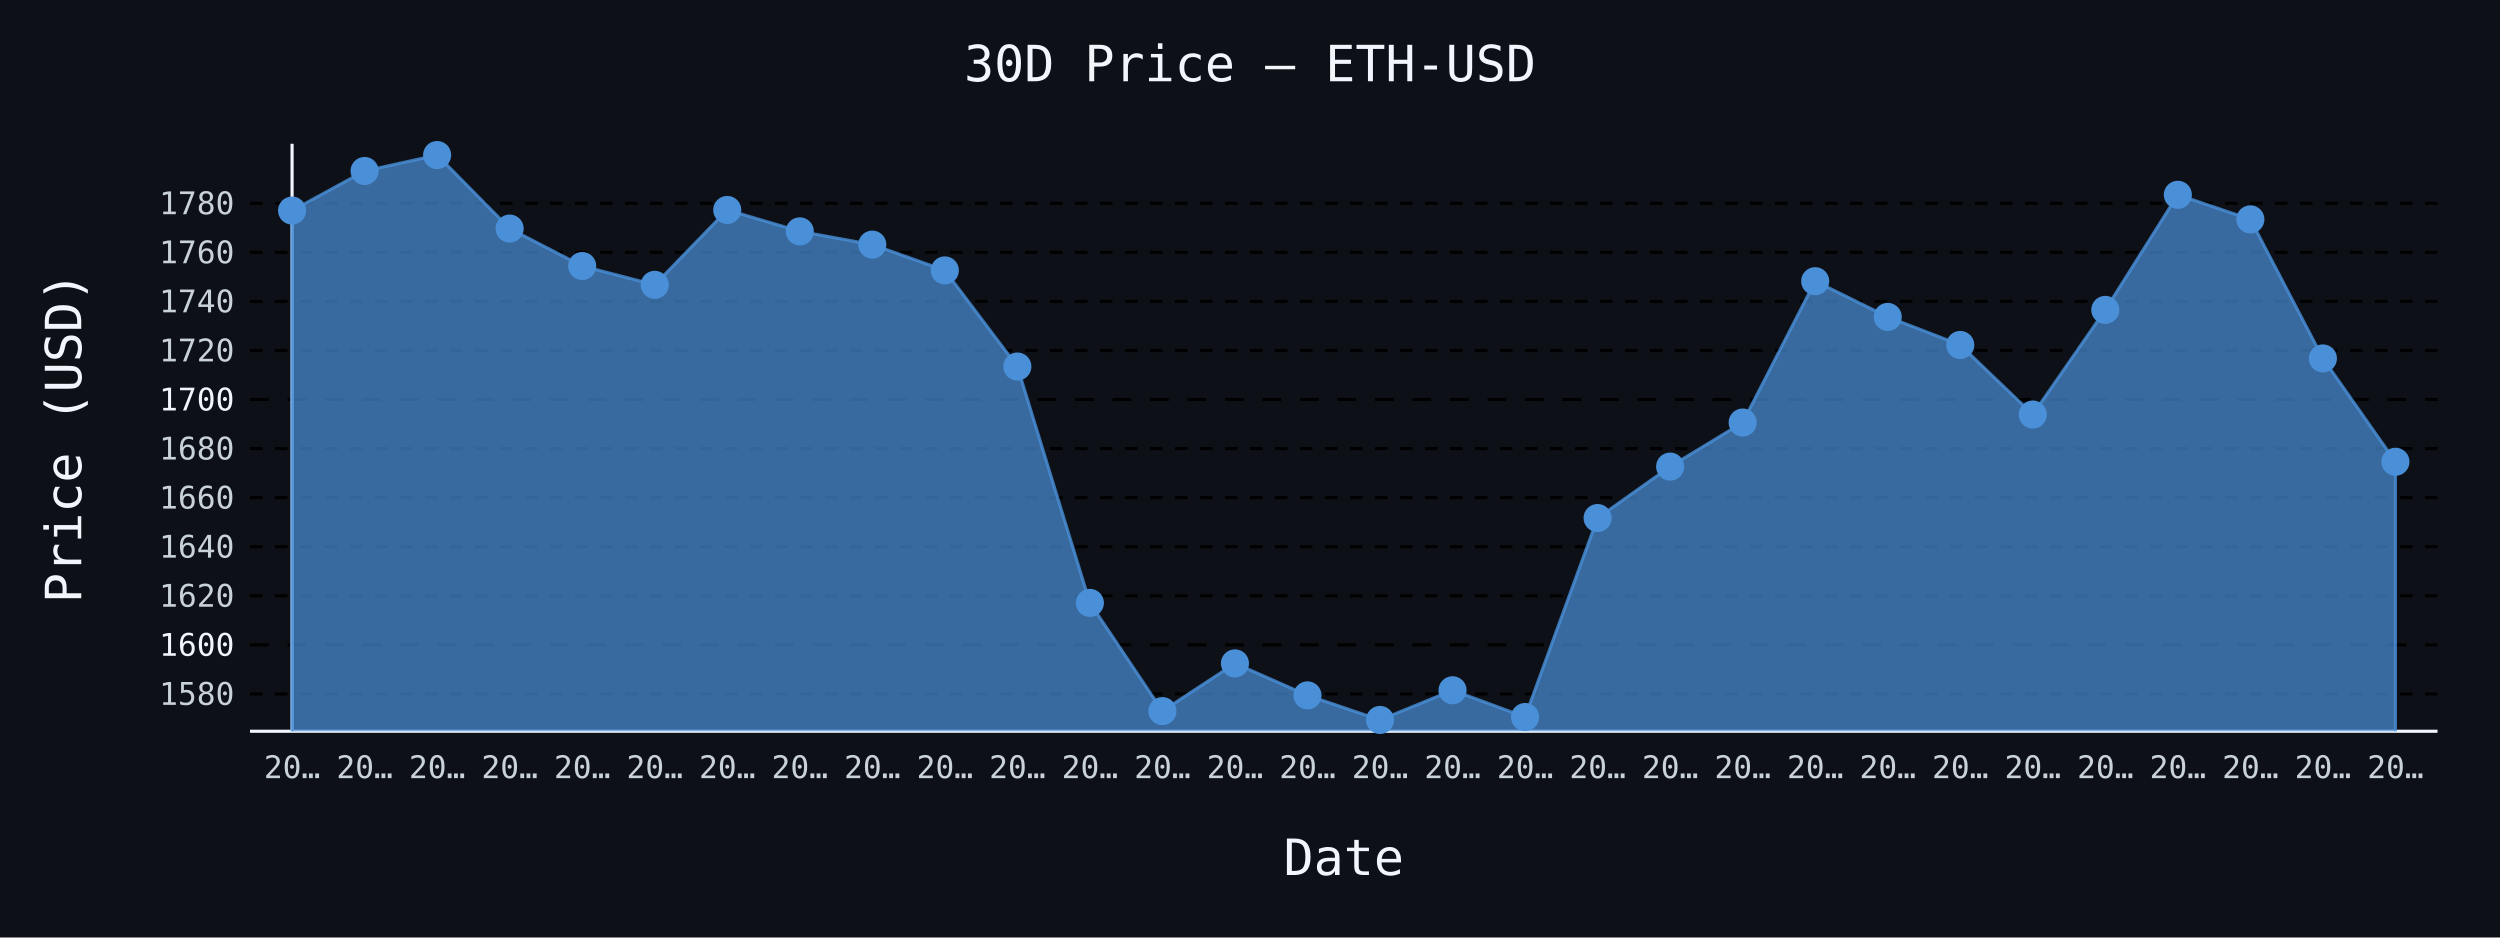
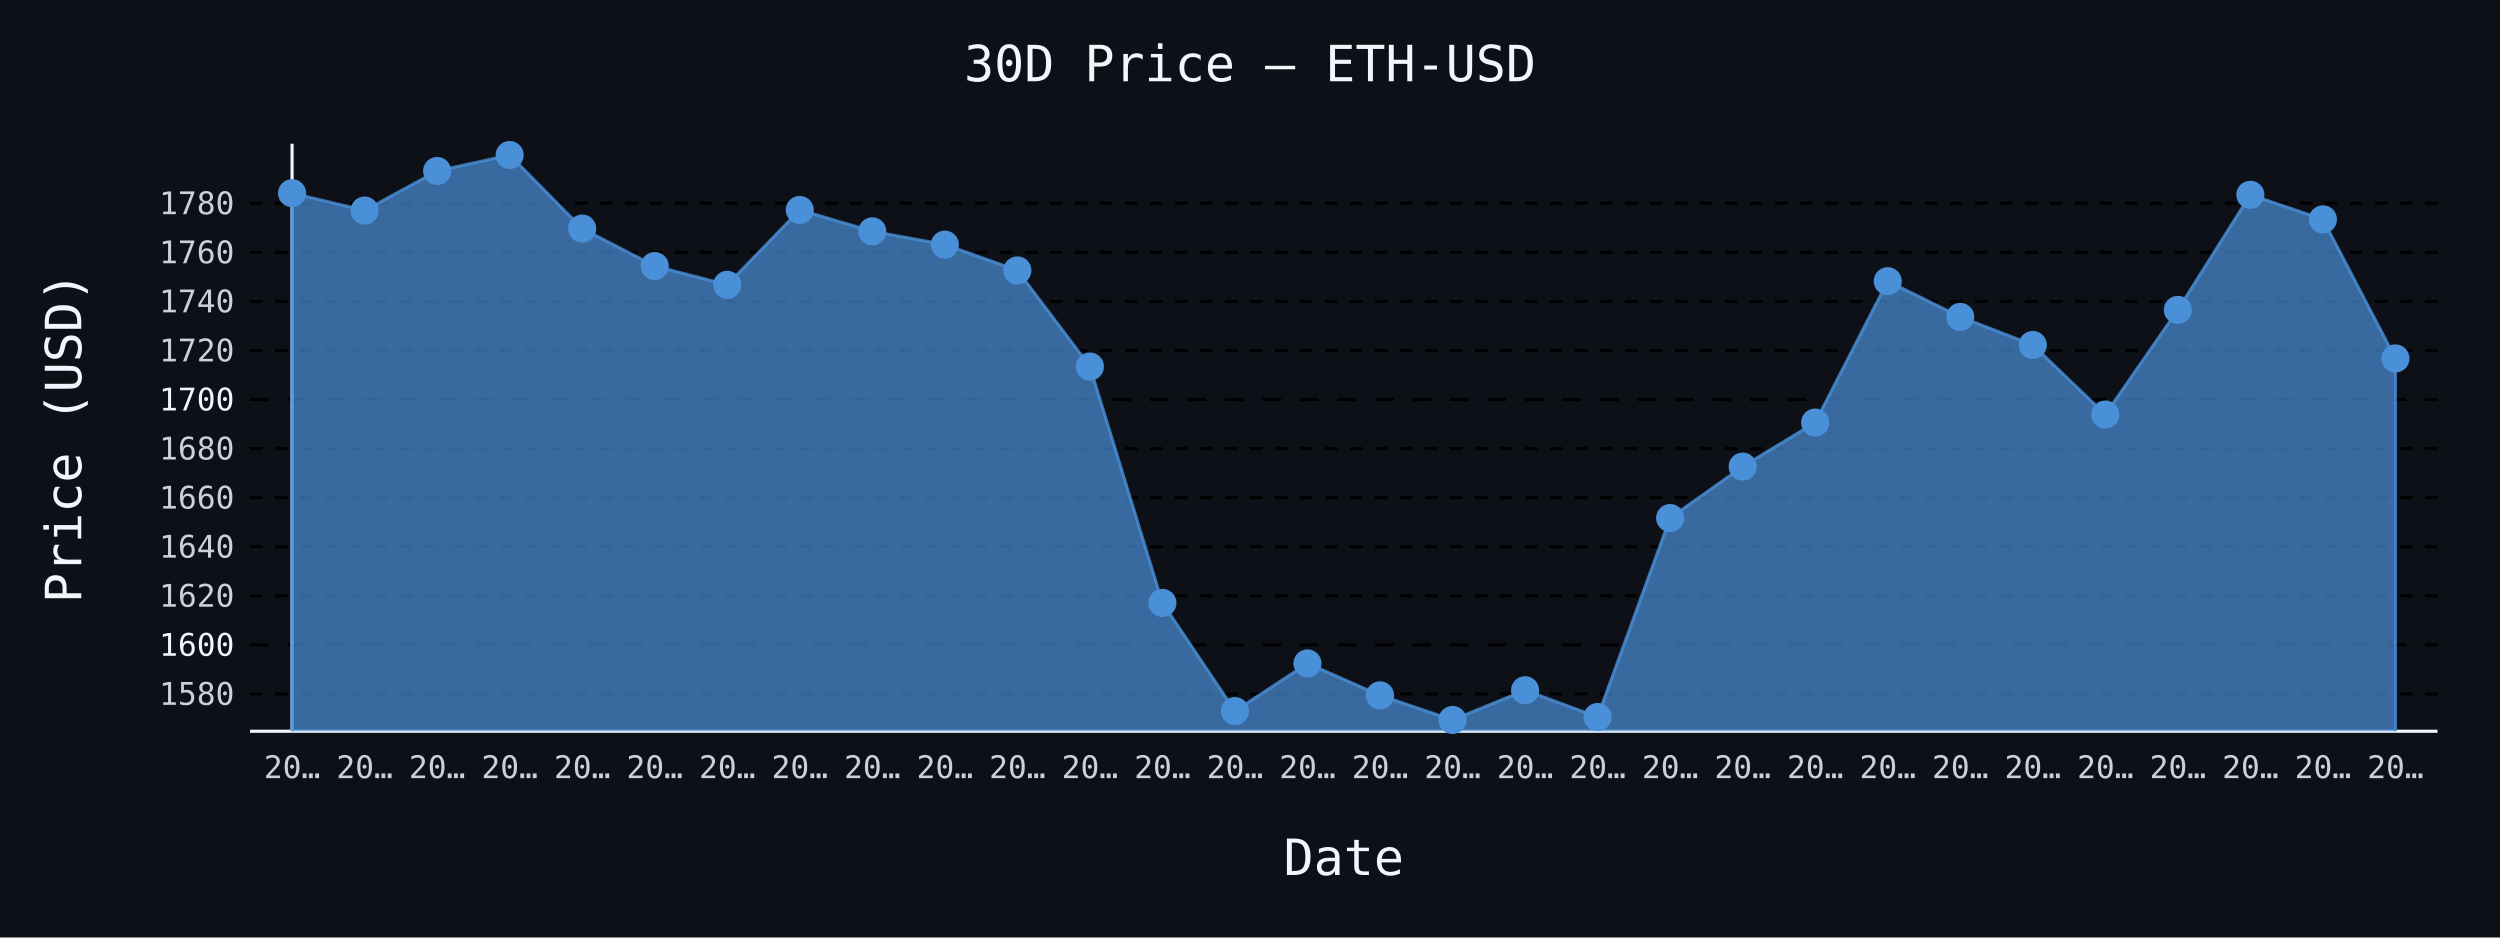
- <svg xmlns="http://www.w3.org/2000/svg" id="chart-e101d3e0-5593-4bc7-8178-a42c9692cce0" class="pygal-chart" viewBox="0 0 800 300">
+ <svg xmlns="http://www.w3.org/2000/svg" id="chart-2054fa6e-af9e-4953-a126-8d082560109c" class="pygal-chart" viewBox="0 0 800 300">
  <defs>
-     <style type="text/css">#chart-e101d3e0-5593-4bc7-8178-a42c9692cce0{-webkit-user-select:none;-webkit-font-smoothing:antialiased;font-family:monospace}#chart-e101d3e0-5593-4bc7-8178-a42c9692cce0 .title{font-family:monospace;font-size:16px}#chart-e101d3e0-5593-4bc7-8178-a42c9692cce0 .legends .legend text{font-family:monospace;font-size:14px}#chart-e101d3e0-5593-4bc7-8178-a42c9692cce0 .axis text{font-family:monospace;font-size:10px}#chart-e101d3e0-5593-4bc7-8178-a42c9692cce0 .axis text.major{font-family:monospace;font-size:10px}#chart-e101d3e0-5593-4bc7-8178-a42c9692cce0 .text-overlay text.value{font-family:monospace;font-size:16px}#chart-e101d3e0-5593-4bc7-8178-a42c9692cce0 .text-overlay text.label{font-family:monospace;font-size:10px}#chart-e101d3e0-5593-4bc7-8178-a42c9692cce0 .tooltip{font-family:monospace;font-size:14px}#chart-e101d3e0-5593-4bc7-8178-a42c9692cce0 text.no_data{font-family:monospace;font-size:64px}
- #chart-e101d3e0-5593-4bc7-8178-a42c9692cce0{background-color:#0d1117}#chart-e101d3e0-5593-4bc7-8178-a42c9692cce0 path,#chart-e101d3e0-5593-4bc7-8178-a42c9692cce0 line,#chart-e101d3e0-5593-4bc7-8178-a42c9692cce0 rect,#chart-e101d3e0-5593-4bc7-8178-a42c9692cce0 circle{-webkit-transition:150ms;-moz-transition:150ms;transition:150ms}#chart-e101d3e0-5593-4bc7-8178-a42c9692cce0 .graph &gt; .background{fill:#0d1117}#chart-e101d3e0-5593-4bc7-8178-a42c9692cce0 .plot &gt; .background{fill:#0d1117}#chart-e101d3e0-5593-4bc7-8178-a42c9692cce0 .graph{fill:#c9d1d9}#chart-e101d3e0-5593-4bc7-8178-a42c9692cce0 text.no_data{fill:#f0f6fc}#chart-e101d3e0-5593-4bc7-8178-a42c9692cce0 .title{fill:#f0f6fc}#chart-e101d3e0-5593-4bc7-8178-a42c9692cce0 .legends .legend text{fill:#c9d1d9}#chart-e101d3e0-5593-4bc7-8178-a42c9692cce0 .legends .legend:hover text{fill:#f0f6fc}#chart-e101d3e0-5593-4bc7-8178-a42c9692cce0 .axis .line{stroke:#f0f6fc}#chart-e101d3e0-5593-4bc7-8178-a42c9692cce0 .axis .guide.line{stroke:#8b949e}#chart-e101d3e0-5593-4bc7-8178-a42c9692cce0 .axis .major.line{stroke:#c9d1d9}#chart-e101d3e0-5593-4bc7-8178-a42c9692cce0 .axis text.major{fill:#f0f6fc}#chart-e101d3e0-5593-4bc7-8178-a42c9692cce0 .axis.y .guides:hover .guide.line,#chart-e101d3e0-5593-4bc7-8178-a42c9692cce0 .line-graph .axis.x .guides:hover .guide.line,#chart-e101d3e0-5593-4bc7-8178-a42c9692cce0 .stackedline-graph .axis.x .guides:hover .guide.line,#chart-e101d3e0-5593-4bc7-8178-a42c9692cce0 .xy-graph .axis.x .guides:hover .guide.line{stroke:#f0f6fc}#chart-e101d3e0-5593-4bc7-8178-a42c9692cce0 .axis .guides:hover text{fill:#f0f6fc}#chart-e101d3e0-5593-4bc7-8178-a42c9692cce0 .reactive{fill-opacity:.7;stroke-opacity:.8;stroke-width:1}#chart-e101d3e0-5593-4bc7-8178-a42c9692cce0 .ci{stroke:#c9d1d9}#chart-e101d3e0-5593-4bc7-8178-a42c9692cce0 .reactive.active,#chart-e101d3e0-5593-4bc7-8178-a42c9692cce0 .active .reactive{fill-opacity:.8;stroke-opacity:.9;stroke-width:4}#chart-e101d3e0-5593-4bc7-8178-a42c9692cce0 .ci .reactive.active{stroke-width:1.5}#chart-e101d3e0-5593-4bc7-8178-a42c9692cce0 .series text{fill:#f0f6fc}#chart-e101d3e0-5593-4bc7-8178-a42c9692cce0 .tooltip rect{fill:#0d1117;stroke:#f0f6fc;-webkit-transition:opacity 150ms;-moz-transition:opacity 150ms;transition:opacity 150ms}#chart-e101d3e0-5593-4bc7-8178-a42c9692cce0 .tooltip .label{fill:#c9d1d9}#chart-e101d3e0-5593-4bc7-8178-a42c9692cce0 .tooltip .label{fill:#c9d1d9}#chart-e101d3e0-5593-4bc7-8178-a42c9692cce0 .tooltip .legend{font-size:.8em;fill:#8b949e}#chart-e101d3e0-5593-4bc7-8178-a42c9692cce0 .tooltip .x_label{font-size:.6em;fill:#f0f6fc}#chart-e101d3e0-5593-4bc7-8178-a42c9692cce0 .tooltip .xlink{font-size:.5em;text-decoration:underline}#chart-e101d3e0-5593-4bc7-8178-a42c9692cce0 .tooltip .value{font-size:1.5em}#chart-e101d3e0-5593-4bc7-8178-a42c9692cce0 .bound{font-size:.5em}#chart-e101d3e0-5593-4bc7-8178-a42c9692cce0 .max-value{font-size:.75em;fill:#8b949e}#chart-e101d3e0-5593-4bc7-8178-a42c9692cce0 .map-element{fill:#0d1117;stroke:#8b949e !important}#chart-e101d3e0-5593-4bc7-8178-a42c9692cce0 .map-element .reactive{fill-opacity:inherit;stroke-opacity:inherit}#chart-e101d3e0-5593-4bc7-8178-a42c9692cce0 .color-0,#chart-e101d3e0-5593-4bc7-8178-a42c9692cce0 .color-0 a:visited{stroke:#4a90d9;fill:#4a90d9}#chart-e101d3e0-5593-4bc7-8178-a42c9692cce0 .text-overlay .color-0 text{fill:black}
- #chart-e101d3e0-5593-4bc7-8178-a42c9692cce0 text.no_data{text-anchor:middle}#chart-e101d3e0-5593-4bc7-8178-a42c9692cce0 .guide.line{fill:none}#chart-e101d3e0-5593-4bc7-8178-a42c9692cce0 .centered{text-anchor:middle}#chart-e101d3e0-5593-4bc7-8178-a42c9692cce0 .title{text-anchor:middle}#chart-e101d3e0-5593-4bc7-8178-a42c9692cce0 .legends .legend text{fill-opacity:1}#chart-e101d3e0-5593-4bc7-8178-a42c9692cce0 .axis.x text{text-anchor:middle}#chart-e101d3e0-5593-4bc7-8178-a42c9692cce0 .axis.x:not(.web) text[transform]{text-anchor:start}#chart-e101d3e0-5593-4bc7-8178-a42c9692cce0 .axis.x:not(.web) text[transform].backwards{text-anchor:end}#chart-e101d3e0-5593-4bc7-8178-a42c9692cce0 .axis.y text{text-anchor:end}#chart-e101d3e0-5593-4bc7-8178-a42c9692cce0 .axis.y text[transform].backwards{text-anchor:start}#chart-e101d3e0-5593-4bc7-8178-a42c9692cce0 .axis.y2 text{text-anchor:start}#chart-e101d3e0-5593-4bc7-8178-a42c9692cce0 .axis.y2 text[transform].backwards{text-anchor:end}#chart-e101d3e0-5593-4bc7-8178-a42c9692cce0 .axis .guide.line{stroke-dasharray:4,4;stroke:black}#chart-e101d3e0-5593-4bc7-8178-a42c9692cce0 .axis .major.guide.line{stroke-dasharray:6,6;stroke:black}#chart-e101d3e0-5593-4bc7-8178-a42c9692cce0 .horizontal .axis.y .guide.line,#chart-e101d3e0-5593-4bc7-8178-a42c9692cce0 .horizontal .axis.y2 .guide.line,#chart-e101d3e0-5593-4bc7-8178-a42c9692cce0 .vertical .axis.x .guide.line{opacity:0}#chart-e101d3e0-5593-4bc7-8178-a42c9692cce0 .horizontal .axis.always_show .guide.line,#chart-e101d3e0-5593-4bc7-8178-a42c9692cce0 .vertical .axis.always_show .guide.line{opacity:1 !important}#chart-e101d3e0-5593-4bc7-8178-a42c9692cce0 .axis.y .guides:hover .guide.line,#chart-e101d3e0-5593-4bc7-8178-a42c9692cce0 .axis.y2 .guides:hover .guide.line,#chart-e101d3e0-5593-4bc7-8178-a42c9692cce0 .axis.x .guides:hover .guide.line{opacity:1}#chart-e101d3e0-5593-4bc7-8178-a42c9692cce0 .axis .guides:hover text{opacity:1}#chart-e101d3e0-5593-4bc7-8178-a42c9692cce0 .nofill{fill:none}#chart-e101d3e0-5593-4bc7-8178-a42c9692cce0 .subtle-fill{fill-opacity:.2}#chart-e101d3e0-5593-4bc7-8178-a42c9692cce0 .dot{stroke-width:1px;fill-opacity:1;stroke-opacity:1}#chart-e101d3e0-5593-4bc7-8178-a42c9692cce0 .dot.active{stroke-width:5px}#chart-e101d3e0-5593-4bc7-8178-a42c9692cce0 .dot.negative{fill:transparent}#chart-e101d3e0-5593-4bc7-8178-a42c9692cce0 text,#chart-e101d3e0-5593-4bc7-8178-a42c9692cce0 tspan{stroke:none !important}#chart-e101d3e0-5593-4bc7-8178-a42c9692cce0 .series text.active{opacity:1}#chart-e101d3e0-5593-4bc7-8178-a42c9692cce0 .tooltip rect{fill-opacity:.95;stroke-width:.5}#chart-e101d3e0-5593-4bc7-8178-a42c9692cce0 .tooltip text{fill-opacity:1}#chart-e101d3e0-5593-4bc7-8178-a42c9692cce0 .showable{visibility:hidden}#chart-e101d3e0-5593-4bc7-8178-a42c9692cce0 .showable.shown{visibility:visible}#chart-e101d3e0-5593-4bc7-8178-a42c9692cce0 .gauge-background{fill:rgba(229,229,229,1);stroke:none}#chart-e101d3e0-5593-4bc7-8178-a42c9692cce0 .bg-lines{stroke:#0d1117;stroke-width:2px}</style>
+     <style type="text/css">#chart-2054fa6e-af9e-4953-a126-8d082560109c{-webkit-user-select:none;-webkit-font-smoothing:antialiased;font-family:monospace}#chart-2054fa6e-af9e-4953-a126-8d082560109c .title{font-family:monospace;font-size:16px}#chart-2054fa6e-af9e-4953-a126-8d082560109c .legends .legend text{font-family:monospace;font-size:14px}#chart-2054fa6e-af9e-4953-a126-8d082560109c .axis text{font-family:monospace;font-size:10px}#chart-2054fa6e-af9e-4953-a126-8d082560109c .axis text.major{font-family:monospace;font-size:10px}#chart-2054fa6e-af9e-4953-a126-8d082560109c .text-overlay text.value{font-family:monospace;font-size:16px}#chart-2054fa6e-af9e-4953-a126-8d082560109c .text-overlay text.label{font-family:monospace;font-size:10px}#chart-2054fa6e-af9e-4953-a126-8d082560109c .tooltip{font-family:monospace;font-size:14px}#chart-2054fa6e-af9e-4953-a126-8d082560109c text.no_data{font-family:monospace;font-size:64px}
+ #chart-2054fa6e-af9e-4953-a126-8d082560109c{background-color:#0d1117}#chart-2054fa6e-af9e-4953-a126-8d082560109c path,#chart-2054fa6e-af9e-4953-a126-8d082560109c line,#chart-2054fa6e-af9e-4953-a126-8d082560109c rect,#chart-2054fa6e-af9e-4953-a126-8d082560109c circle{-webkit-transition:150ms;-moz-transition:150ms;transition:150ms}#chart-2054fa6e-af9e-4953-a126-8d082560109c .graph &gt; .background{fill:#0d1117}#chart-2054fa6e-af9e-4953-a126-8d082560109c .plot &gt; .background{fill:#0d1117}#chart-2054fa6e-af9e-4953-a126-8d082560109c .graph{fill:#c9d1d9}#chart-2054fa6e-af9e-4953-a126-8d082560109c text.no_data{fill:#f0f6fc}#chart-2054fa6e-af9e-4953-a126-8d082560109c .title{fill:#f0f6fc}#chart-2054fa6e-af9e-4953-a126-8d082560109c .legends .legend text{fill:#c9d1d9}#chart-2054fa6e-af9e-4953-a126-8d082560109c .legends .legend:hover text{fill:#f0f6fc}#chart-2054fa6e-af9e-4953-a126-8d082560109c .axis .line{stroke:#f0f6fc}#chart-2054fa6e-af9e-4953-a126-8d082560109c .axis .guide.line{stroke:#8b949e}#chart-2054fa6e-af9e-4953-a126-8d082560109c .axis .major.line{stroke:#c9d1d9}#chart-2054fa6e-af9e-4953-a126-8d082560109c .axis text.major{fill:#f0f6fc}#chart-2054fa6e-af9e-4953-a126-8d082560109c .axis.y .guides:hover .guide.line,#chart-2054fa6e-af9e-4953-a126-8d082560109c .line-graph .axis.x .guides:hover .guide.line,#chart-2054fa6e-af9e-4953-a126-8d082560109c .stackedline-graph .axis.x .guides:hover .guide.line,#chart-2054fa6e-af9e-4953-a126-8d082560109c .xy-graph .axis.x .guides:hover .guide.line{stroke:#f0f6fc}#chart-2054fa6e-af9e-4953-a126-8d082560109c .axis .guides:hover text{fill:#f0f6fc}#chart-2054fa6e-af9e-4953-a126-8d082560109c .reactive{fill-opacity:.7;stroke-opacity:.8;stroke-width:1}#chart-2054fa6e-af9e-4953-a126-8d082560109c .ci{stroke:#c9d1d9}#chart-2054fa6e-af9e-4953-a126-8d082560109c .reactive.active,#chart-2054fa6e-af9e-4953-a126-8d082560109c .active .reactive{fill-opacity:.8;stroke-opacity:.9;stroke-width:4}#chart-2054fa6e-af9e-4953-a126-8d082560109c .ci .reactive.active{stroke-width:1.5}#chart-2054fa6e-af9e-4953-a126-8d082560109c .series text{fill:#f0f6fc}#chart-2054fa6e-af9e-4953-a126-8d082560109c .tooltip rect{fill:#0d1117;stroke:#f0f6fc;-webkit-transition:opacity 150ms;-moz-transition:opacity 150ms;transition:opacity 150ms}#chart-2054fa6e-af9e-4953-a126-8d082560109c .tooltip .label{fill:#c9d1d9}#chart-2054fa6e-af9e-4953-a126-8d082560109c .tooltip .label{fill:#c9d1d9}#chart-2054fa6e-af9e-4953-a126-8d082560109c .tooltip .legend{font-size:.8em;fill:#8b949e}#chart-2054fa6e-af9e-4953-a126-8d082560109c .tooltip .x_label{font-size:.6em;fill:#f0f6fc}#chart-2054fa6e-af9e-4953-a126-8d082560109c .tooltip .xlink{font-size:.5em;text-decoration:underline}#chart-2054fa6e-af9e-4953-a126-8d082560109c .tooltip .value{font-size:1.5em}#chart-2054fa6e-af9e-4953-a126-8d082560109c .bound{font-size:.5em}#chart-2054fa6e-af9e-4953-a126-8d082560109c .max-value{font-size:.75em;fill:#8b949e}#chart-2054fa6e-af9e-4953-a126-8d082560109c .map-element{fill:#0d1117;stroke:#8b949e !important}#chart-2054fa6e-af9e-4953-a126-8d082560109c .map-element .reactive{fill-opacity:inherit;stroke-opacity:inherit}#chart-2054fa6e-af9e-4953-a126-8d082560109c .color-0,#chart-2054fa6e-af9e-4953-a126-8d082560109c .color-0 a:visited{stroke:#4a90d9;fill:#4a90d9}#chart-2054fa6e-af9e-4953-a126-8d082560109c .text-overlay .color-0 text{fill:black}
+ #chart-2054fa6e-af9e-4953-a126-8d082560109c text.no_data{text-anchor:middle}#chart-2054fa6e-af9e-4953-a126-8d082560109c .guide.line{fill:none}#chart-2054fa6e-af9e-4953-a126-8d082560109c .centered{text-anchor:middle}#chart-2054fa6e-af9e-4953-a126-8d082560109c .title{text-anchor:middle}#chart-2054fa6e-af9e-4953-a126-8d082560109c .legends .legend text{fill-opacity:1}#chart-2054fa6e-af9e-4953-a126-8d082560109c .axis.x text{text-anchor:middle}#chart-2054fa6e-af9e-4953-a126-8d082560109c .axis.x:not(.web) text[transform]{text-anchor:start}#chart-2054fa6e-af9e-4953-a126-8d082560109c .axis.x:not(.web) text[transform].backwards{text-anchor:end}#chart-2054fa6e-af9e-4953-a126-8d082560109c .axis.y text{text-anchor:end}#chart-2054fa6e-af9e-4953-a126-8d082560109c .axis.y text[transform].backwards{text-anchor:start}#chart-2054fa6e-af9e-4953-a126-8d082560109c .axis.y2 text{text-anchor:start}#chart-2054fa6e-af9e-4953-a126-8d082560109c .axis.y2 text[transform].backwards{text-anchor:end}#chart-2054fa6e-af9e-4953-a126-8d082560109c .axis .guide.line{stroke-dasharray:4,4;stroke:black}#chart-2054fa6e-af9e-4953-a126-8d082560109c .axis .major.guide.line{stroke-dasharray:6,6;stroke:black}#chart-2054fa6e-af9e-4953-a126-8d082560109c .horizontal .axis.y .guide.line,#chart-2054fa6e-af9e-4953-a126-8d082560109c .horizontal .axis.y2 .guide.line,#chart-2054fa6e-af9e-4953-a126-8d082560109c .vertical .axis.x .guide.line{opacity:0}#chart-2054fa6e-af9e-4953-a126-8d082560109c .horizontal .axis.always_show .guide.line,#chart-2054fa6e-af9e-4953-a126-8d082560109c .vertical .axis.always_show .guide.line{opacity:1 !important}#chart-2054fa6e-af9e-4953-a126-8d082560109c .axis.y .guides:hover .guide.line,#chart-2054fa6e-af9e-4953-a126-8d082560109c .axis.y2 .guides:hover .guide.line,#chart-2054fa6e-af9e-4953-a126-8d082560109c .axis.x .guides:hover .guide.line{opacity:1}#chart-2054fa6e-af9e-4953-a126-8d082560109c .axis .guides:hover text{opacity:1}#chart-2054fa6e-af9e-4953-a126-8d082560109c .nofill{fill:none}#chart-2054fa6e-af9e-4953-a126-8d082560109c .subtle-fill{fill-opacity:.2}#chart-2054fa6e-af9e-4953-a126-8d082560109c .dot{stroke-width:1px;fill-opacity:1;stroke-opacity:1}#chart-2054fa6e-af9e-4953-a126-8d082560109c .dot.active{stroke-width:5px}#chart-2054fa6e-af9e-4953-a126-8d082560109c .dot.negative{fill:transparent}#chart-2054fa6e-af9e-4953-a126-8d082560109c text,#chart-2054fa6e-af9e-4953-a126-8d082560109c tspan{stroke:none !important}#chart-2054fa6e-af9e-4953-a126-8d082560109c .series text.active{opacity:1}#chart-2054fa6e-af9e-4953-a126-8d082560109c .tooltip rect{fill-opacity:.95;stroke-width:.5}#chart-2054fa6e-af9e-4953-a126-8d082560109c .tooltip text{fill-opacity:1}#chart-2054fa6e-af9e-4953-a126-8d082560109c .showable{visibility:hidden}#chart-2054fa6e-af9e-4953-a126-8d082560109c .showable.shown{visibility:visible}#chart-2054fa6e-af9e-4953-a126-8d082560109c .gauge-background{fill:rgba(229,229,229,1);stroke:none}#chart-2054fa6e-af9e-4953-a126-8d082560109c .bg-lines{stroke:#0d1117;stroke-width:2px}</style>
  </defs>
  <g class="graph line-graph vertical">
    <rect x="0" y="0" width="800" height="300" class="background" />
    <g transform="translate(80, 46)" class="plot">
      <rect x="0" y="0" width="700.0" height="188" class="background" />
      <g class="axis y always_show">
        <path d="M0 188 h700" class="line" />
        <g class="guides">
          <path d="M0 176.048 h700" class="guide line" />
          <text x="-5" y="179.548" class="">1580</text>
        </g>
        <g class="guides">
          <path d="M0 160.348 h700" class="major guide line" />
          <text x="-5" y="163.848" class="major">1600</text>
        </g>
        <g class="guides">
          <path d="M0 144.648 h700" class="guide line" />
          <text x="-5" y="148.148" class="">1620</text>
        </g>
        <g class="guides">
          <path d="M0 128.948 h700" class="guide line" />
          <text x="-5" y="132.448" class="">1640</text>
        </g>
        <g class="guides">
          <path d="M0 113.248 h700" class="guide line" />
          <text x="-5" y="116.748" class="">1660</text>
        </g>
        <g class="guides">
          <path d="M0 97.548 h700" class="guide line" />
          <text x="-5" y="101.048" class="">1680</text>
        </g>
        <g class="guides">
          <path d="M0 81.848 h700" class="major guide line" />
          <text x="-5" y="85.348" class="major">1700</text>
        </g>
        <g class="guides">
          <path d="M0 66.148 h700" class="guide line" />
          <text x="-5" y="69.648" class="">1720</text>
        </g>
        <g class="guides">
          <path d="M0 50.448 h700" class="guide line" />
          <text x="-5" y="53.948" class="">1740</text>
        </g>
        <g class="guides">
          <path d="M0 34.748 h700" class="guide line" />
          <text x="-5" y="38.248" class="">1760</text>
        </g>
        <g class="guides">
          <path d="M0 19.048 h700" class="guide line" />
          <text x="-5" y="22.548" class="">1780</text>
        </g>
      </g>
      <g class="axis x">
        <g class="guides">
          <path d="M13.462 0 v188" class="line" />
          <text x="13.462" y="203.0" class="">20…</text>
        </g>
        <g class="guides">
          <path d="M36.671 0 v188" class="guide line" />
          <text x="36.671" y="203.0" class="">20…</text>
        </g>
        <g class="guides">
          <path d="M59.881 0 v188" class="guide line" />
          <text x="59.881" y="203.0" class="">20…</text>
        </g>
        <g class="guides">
          <path d="M83.09 0 v188" class="guide line" />
          <text x="83.09" y="203.0" class="">20…</text>
        </g>
        <g class="guides">
          <path d="M106.3 0 v188" class="guide line" />
          <text x="106.3" y="203.0" class="">20…</text>
        </g>
        <g class="guides">
          <path d="M129.509 0 v188" class="guide line" />
          <text x="129.509" y="203.0" class="">20…</text>
        </g>
        <g class="guides">
          <path d="M152.719 0 v188" class="guide line" />
          <text x="152.719" y="203.0" class="">20…</text>
        </g>
        <g class="guides">
          <path d="M175.928 0 v188" class="guide line" />
          <text x="175.928" y="203.0" class="">20…</text>
        </g>
        <g class="guides">
          <path d="M199.138 0 v188" class="guide line" />
          <text x="199.138" y="203.0" class="">20…</text>
        </g>
        <g class="guides">
          <path d="M222.347 0 v188" class="guide line" />
          <text x="222.347" y="203.0" class="">20…</text>
        </g>
        <g class="guides">
          <path d="M245.557 0 v188" class="guide line" />
          <text x="245.557" y="203.0" class="">20…</text>
        </g>
        <g class="guides">
          <path d="M268.767 0 v188" class="guide line" />
          <text x="268.767" y="203.0" class="">20…</text>
        </g>
        <g class="guides">
          <path d="M291.976 0 v188" class="guide line" />
          <text x="291.976" y="203.0" class="">20…</text>
        </g>
        <g class="guides">
          <path d="M315.186 0 v188" class="guide line" />
          <text x="315.186" y="203.0" class="">20…</text>
        </g>
        <g class="guides">
          <path d="M338.395 0 v188" class="guide line" />
          <text x="338.395" y="203.0" class="">20…</text>
        </g>
        <g class="guides">
          <path d="M361.605 0 v188" class="guide line" />
          <text x="361.605" y="203.0" class="">20…</text>
        </g>
        <g class="guides">
          <path d="M384.814 0 v188" class="guide line" />
          <text x="384.814" y="203.0" class="">20…</text>
        </g>
        <g class="guides">
          <path d="M408.024 0 v188" class="guide line" />
          <text x="408.024" y="203.0" class="">20…</text>
        </g>
        <g class="guides">
          <path d="M431.233 0 v188" class="guide line" />
          <text x="431.233" y="203.0" class="">20…</text>
        </g>
        <g class="guides">
          <path d="M454.443 0 v188" class="guide line" />
          <text x="454.443" y="203.0" class="">20…</text>
        </g>
        <g class="guides">
          <path d="M477.653 0 v188" class="guide line" />
          <text x="477.653" y="203.0" class="">20…</text>
        </g>
        <g class="guides">
          <path d="M500.862 0 v188" class="guide line" />
          <text x="500.862" y="203.0" class="">20…</text>
        </g>
        <g class="guides">
          <path d="M524.072 0 v188" class="guide line" />
          <text x="524.072" y="203.0" class="">20…</text>
        </g>
        <g class="guides">
          <path d="M547.281 0 v188" class="guide line" />
          <text x="547.281" y="203.0" class="">20…</text>
        </g>
        <g class="guides">
          <path d="M570.491 0 v188" class="guide line" />
          <text x="570.491" y="203.0" class="">20…</text>
        </g>
        <g class="guides">
          <path d="M593.7 0 v188" class="guide line" />
          <text x="593.7" y="203.0" class="">20…</text>
        </g>
        <g class="guides">
          <path d="M616.91 0 v188" class="guide line" />
          <text x="616.91" y="203.0" class="">20…</text>
        </g>
        <g class="guides">
          <path d="M640.119 0 v188" class="guide line" />
          <text x="640.119" y="203.0" class="">20…</text>
        </g>
        <g class="guides">
          <path d="M663.329 0 v188" class="guide line" />
          <text x="663.329" y="203.0" class="">20…</text>
        </g>
        <g class="guides">
          <path d="M686.538 0 v188" class="guide line" />
          <text x="686.538" y="203.0" class="">20…</text>
        </g>
      </g>
      <g class="series serie-0 color-0">
-         <path d="M13.462 188 L13.462 21.38 36.671 8.718 59.881 3.615 83.09 27.142 106.3 39.129 129.509 45.15 152.719 21.184 175.928 28.037 199.138 32.283 222.347 40.534 245.557 71.29 268.767 146.932 291.976 181.551 315.186 166.29 338.395 176.519 361.605 184.385 384.814 174.886 408.024 183.443 431.233 119.771 454.443 103.31 477.653 89.212 500.862 43.98 524.072 55.417 547.281 64.39 570.491 86.652 593.7 53.164 616.91 16.332 640.119 24.198 663.329 68.7 686.538 101.764 686.538 188" class="line reactive" />
+         <path d="M13.462 188 L13.462 15.806 36.671 21.38 59.881 8.718 83.09 3.615 106.3 27.142 129.509 39.129 152.719 45.15 175.928 21.184 199.138 28.037 222.347 32.283 245.557 40.534 268.767 71.29 291.976 146.932 315.186 181.551 338.395 166.29 361.605 176.519 384.814 184.385 408.024 174.886 431.233 183.443 454.443 119.771 477.653 103.31 500.862 89.212 524.072 43.98 547.281 55.417 570.491 64.39 593.7 86.652 616.91 53.164 640.119 16.332 663.329 24.198 686.538 68.7 686.538 188" class="line reactive" />
      </g>
    </g>
    <g class="titles">
      <text x="400.0" y="26" class="title plot_title">30D Price — ETH-USD</text>
      <text x="430.0" y="280" class="title">Date</text>
      <text x="0" y="166.0" class="title" transform="rotate(-90 0 140)">Price (USD)</text>
    </g>
    <g transform="translate(80, 46)" class="plot overlay">
      <g class="series serie-0 color-0">
        <g class="dots">
-           <circle cx="13.462" cy="21.38" r="4" class="dot reactive tooltip-trigger" />
-         </g>
-         <g class="dots">
-           <circle cx="36.671" cy="8.718" r="4" class="dot reactive tooltip-trigger" />
-         </g>
-         <g class="dots">
-           <circle cx="59.881" cy="3.615" r="4" class="dot reactive tooltip-trigger" />
-         </g>
-         <g class="dots">
-           <circle cx="83.09" cy="27.142" r="4" class="dot reactive tooltip-trigger" />
-         </g>
-         <g class="dots">
-           <circle cx="106.3" cy="39.129" r="4" class="dot reactive tooltip-trigger" />
-         </g>
-         <g class="dots">
-           <circle cx="129.509" cy="45.15" r="4" class="dot reactive tooltip-trigger" />
-         </g>
-         <g class="dots">
-           <circle cx="152.719" cy="21.184" r="4" class="dot reactive tooltip-trigger" />
-         </g>
-         <g class="dots">
-           <circle cx="175.928" cy="28.037" r="4" class="dot reactive tooltip-trigger" />
-         </g>
-         <g class="dots">
-           <circle cx="199.138" cy="32.283" r="4" class="dot reactive tooltip-trigger" />
-         </g>
-         <g class="dots">
-           <circle cx="222.347" cy="40.534" r="4" class="dot reactive tooltip-trigger" />
-         </g>
-         <g class="dots">
-           <circle cx="245.557" cy="71.29" r="4" class="dot reactive tooltip-trigger" />
-         </g>
-         <g class="dots">
-           <circle cx="268.767" cy="146.932" r="4" class="dot reactive tooltip-trigger" />
-         </g>
-         <g class="dots">
-           <circle cx="291.976" cy="181.551" r="4" class="dot reactive tooltip-trigger" />
-         </g>
-         <g class="dots">
-           <circle cx="315.186" cy="166.29" r="4" class="dot reactive tooltip-trigger" />
-         </g>
-         <g class="dots">
-           <circle cx="338.395" cy="176.519" r="4" class="dot reactive tooltip-trigger" />
-         </g>
-         <g class="dots">
-           <circle cx="361.605" cy="184.385" r="4" class="dot reactive tooltip-trigger" />
-         </g>
-         <g class="dots">
-           <circle cx="384.814" cy="174.886" r="4" class="dot reactive tooltip-trigger" />
-         </g>
-         <g class="dots">
-           <circle cx="408.024" cy="183.443" r="4" class="dot reactive tooltip-trigger" />
-         </g>
-         <g class="dots">
-           <circle cx="431.233" cy="119.771" r="4" class="dot reactive tooltip-trigger" />
-         </g>
-         <g class="dots">
-           <circle cx="454.443" cy="103.31" r="4" class="dot reactive tooltip-trigger" />
-         </g>
-         <g class="dots">
-           <circle cx="477.653" cy="89.212" r="4" class="dot reactive tooltip-trigger" />
-         </g>
-         <g class="dots">
-           <circle cx="500.862" cy="43.98" r="4" class="dot reactive tooltip-trigger" />
-         </g>
-         <g class="dots">
-           <circle cx="524.072" cy="55.417" r="4" class="dot reactive tooltip-trigger" />
-         </g>
-         <g class="dots">
-           <circle cx="547.281" cy="64.39" r="4" class="dot reactive tooltip-trigger" />
-         </g>
-         <g class="dots">
-           <circle cx="570.491" cy="86.652" r="4" class="dot reactive tooltip-trigger" />
-         </g>
-         <g class="dots">
-           <circle cx="593.7" cy="53.164" r="4" class="dot reactive tooltip-trigger" />
-         </g>
-         <g class="dots">
-           <circle cx="616.91" cy="16.332" r="4" class="dot reactive tooltip-trigger" />
-         </g>
-         <g class="dots">
-           <circle cx="640.119" cy="24.198" r="4" class="dot reactive tooltip-trigger" />
-         </g>
-         <g class="dots">
-           <circle cx="663.329" cy="68.7" r="4" class="dot reactive tooltip-trigger" />
-         </g>
-         <g class="dots">
-           <circle cx="686.538" cy="101.764" r="4" class="dot reactive tooltip-trigger" />
+           <circle cx="13.462" cy="15.806" r="4" class="dot reactive tooltip-trigger" />
+         </g>
+         <g class="dots">
+           <circle cx="36.671" cy="21.38" r="4" class="dot reactive tooltip-trigger" />
+         </g>
+         <g class="dots">
+           <circle cx="59.881" cy="8.718" r="4" class="dot reactive tooltip-trigger" />
+         </g>
+         <g class="dots">
+           <circle cx="83.09" cy="3.615" r="4" class="dot reactive tooltip-trigger" />
+         </g>
+         <g class="dots">
+           <circle cx="106.3" cy="27.142" r="4" class="dot reactive tooltip-trigger" />
+         </g>
+         <g class="dots">
+           <circle cx="129.509" cy="39.129" r="4" class="dot reactive tooltip-trigger" />
+         </g>
+         <g class="dots">
+           <circle cx="152.719" cy="45.15" r="4" class="dot reactive tooltip-trigger" />
+         </g>
+         <g class="dots">
+           <circle cx="175.928" cy="21.184" r="4" class="dot reactive tooltip-trigger" />
+         </g>
+         <g class="dots">
+           <circle cx="199.138" cy="28.037" r="4" class="dot reactive tooltip-trigger" />
+         </g>
+         <g class="dots">
+           <circle cx="222.347" cy="32.283" r="4" class="dot reactive tooltip-trigger" />
+         </g>
+         <g class="dots">
+           <circle cx="245.557" cy="40.534" r="4" class="dot reactive tooltip-trigger" />
+         </g>
+         <g class="dots">
+           <circle cx="268.767" cy="71.29" r="4" class="dot reactive tooltip-trigger" />
+         </g>
+         <g class="dots">
+           <circle cx="291.976" cy="146.932" r="4" class="dot reactive tooltip-trigger" />
+         </g>
+         <g class="dots">
+           <circle cx="315.186" cy="181.551" r="4" class="dot reactive tooltip-trigger" />
+         </g>
+         <g class="dots">
+           <circle cx="338.395" cy="166.29" r="4" class="dot reactive tooltip-trigger" />
+         </g>
+         <g class="dots">
+           <circle cx="361.605" cy="176.519" r="4" class="dot reactive tooltip-trigger" />
+         </g>
+         <g class="dots">
+           <circle cx="384.814" cy="184.385" r="4" class="dot reactive tooltip-trigger" />
+         </g>
+         <g class="dots">
+           <circle cx="408.024" cy="174.886" r="4" class="dot reactive tooltip-trigger" />
+         </g>
+         <g class="dots">
+           <circle cx="431.233" cy="183.443" r="4" class="dot reactive tooltip-trigger" />
+         </g>
+         <g class="dots">
+           <circle cx="454.443" cy="119.771" r="4" class="dot reactive tooltip-trigger" />
+         </g>
+         <g class="dots">
+           <circle cx="477.653" cy="103.31" r="4" class="dot reactive tooltip-trigger" />
+         </g>
+         <g class="dots">
+           <circle cx="500.862" cy="89.212" r="4" class="dot reactive tooltip-trigger" />
+         </g>
+         <g class="dots">
+           <circle cx="524.072" cy="43.98" r="4" class="dot reactive tooltip-trigger" />
+         </g>
+         <g class="dots">
+           <circle cx="547.281" cy="55.417" r="4" class="dot reactive tooltip-trigger" />
+         </g>
+         <g class="dots">
+           <circle cx="570.491" cy="64.39" r="4" class="dot reactive tooltip-trigger" />
+         </g>
+         <g class="dots">
+           <circle cx="593.7" cy="86.652" r="4" class="dot reactive tooltip-trigger" />
+         </g>
+         <g class="dots">
+           <circle cx="616.91" cy="53.164" r="4" class="dot reactive tooltip-trigger" />
+         </g>
+         <g class="dots">
+           <circle cx="640.119" cy="16.332" r="4" class="dot reactive tooltip-trigger" />
+         </g>
+         <g class="dots">
+           <circle cx="663.329" cy="24.198" r="4" class="dot reactive tooltip-trigger" />
+         </g>
+         <g class="dots">
+           <circle cx="686.538" cy="68.7" r="4" class="dot reactive tooltip-trigger" />
        </g>
      </g>
    </g>
    <g transform="translate(80, 46)" class="plot text-overlay">
      <g class="series serie-0 color-0" />
    </g>
    <g transform="translate(80, 46)" class="plot tooltip-overlay">
      <g transform="translate(0 0)" style="opacity: 0" class="tooltip">
        <rect rx="0" ry="0" width="0" height="0" class="tooltip-box" />
        <g class="text" />
      </g>
    </g>
  </g>
</svg>
